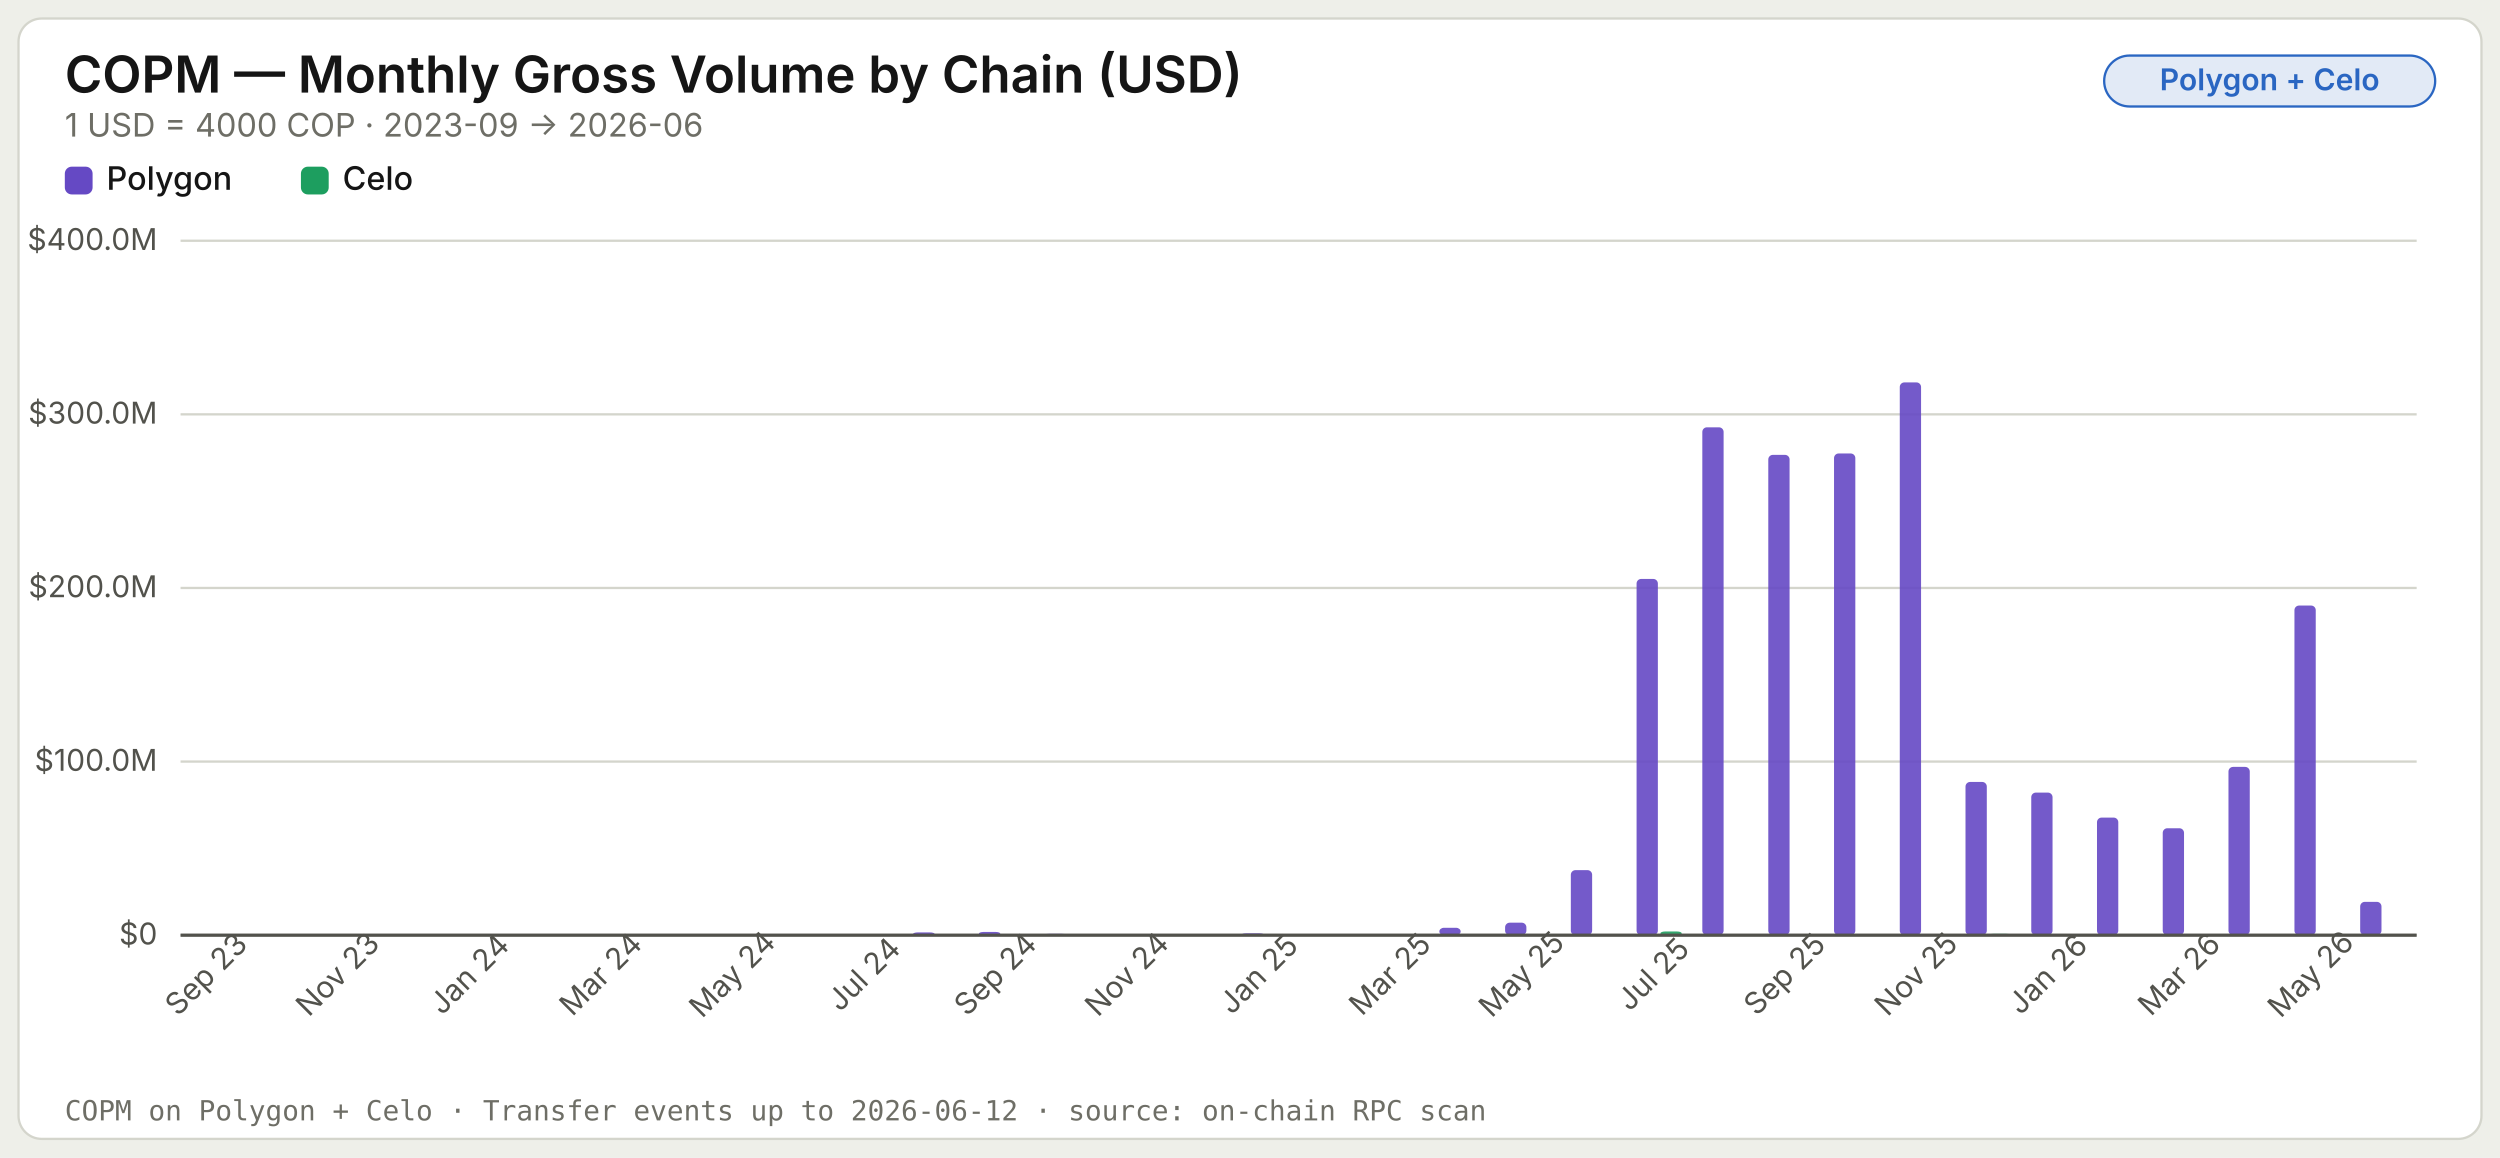
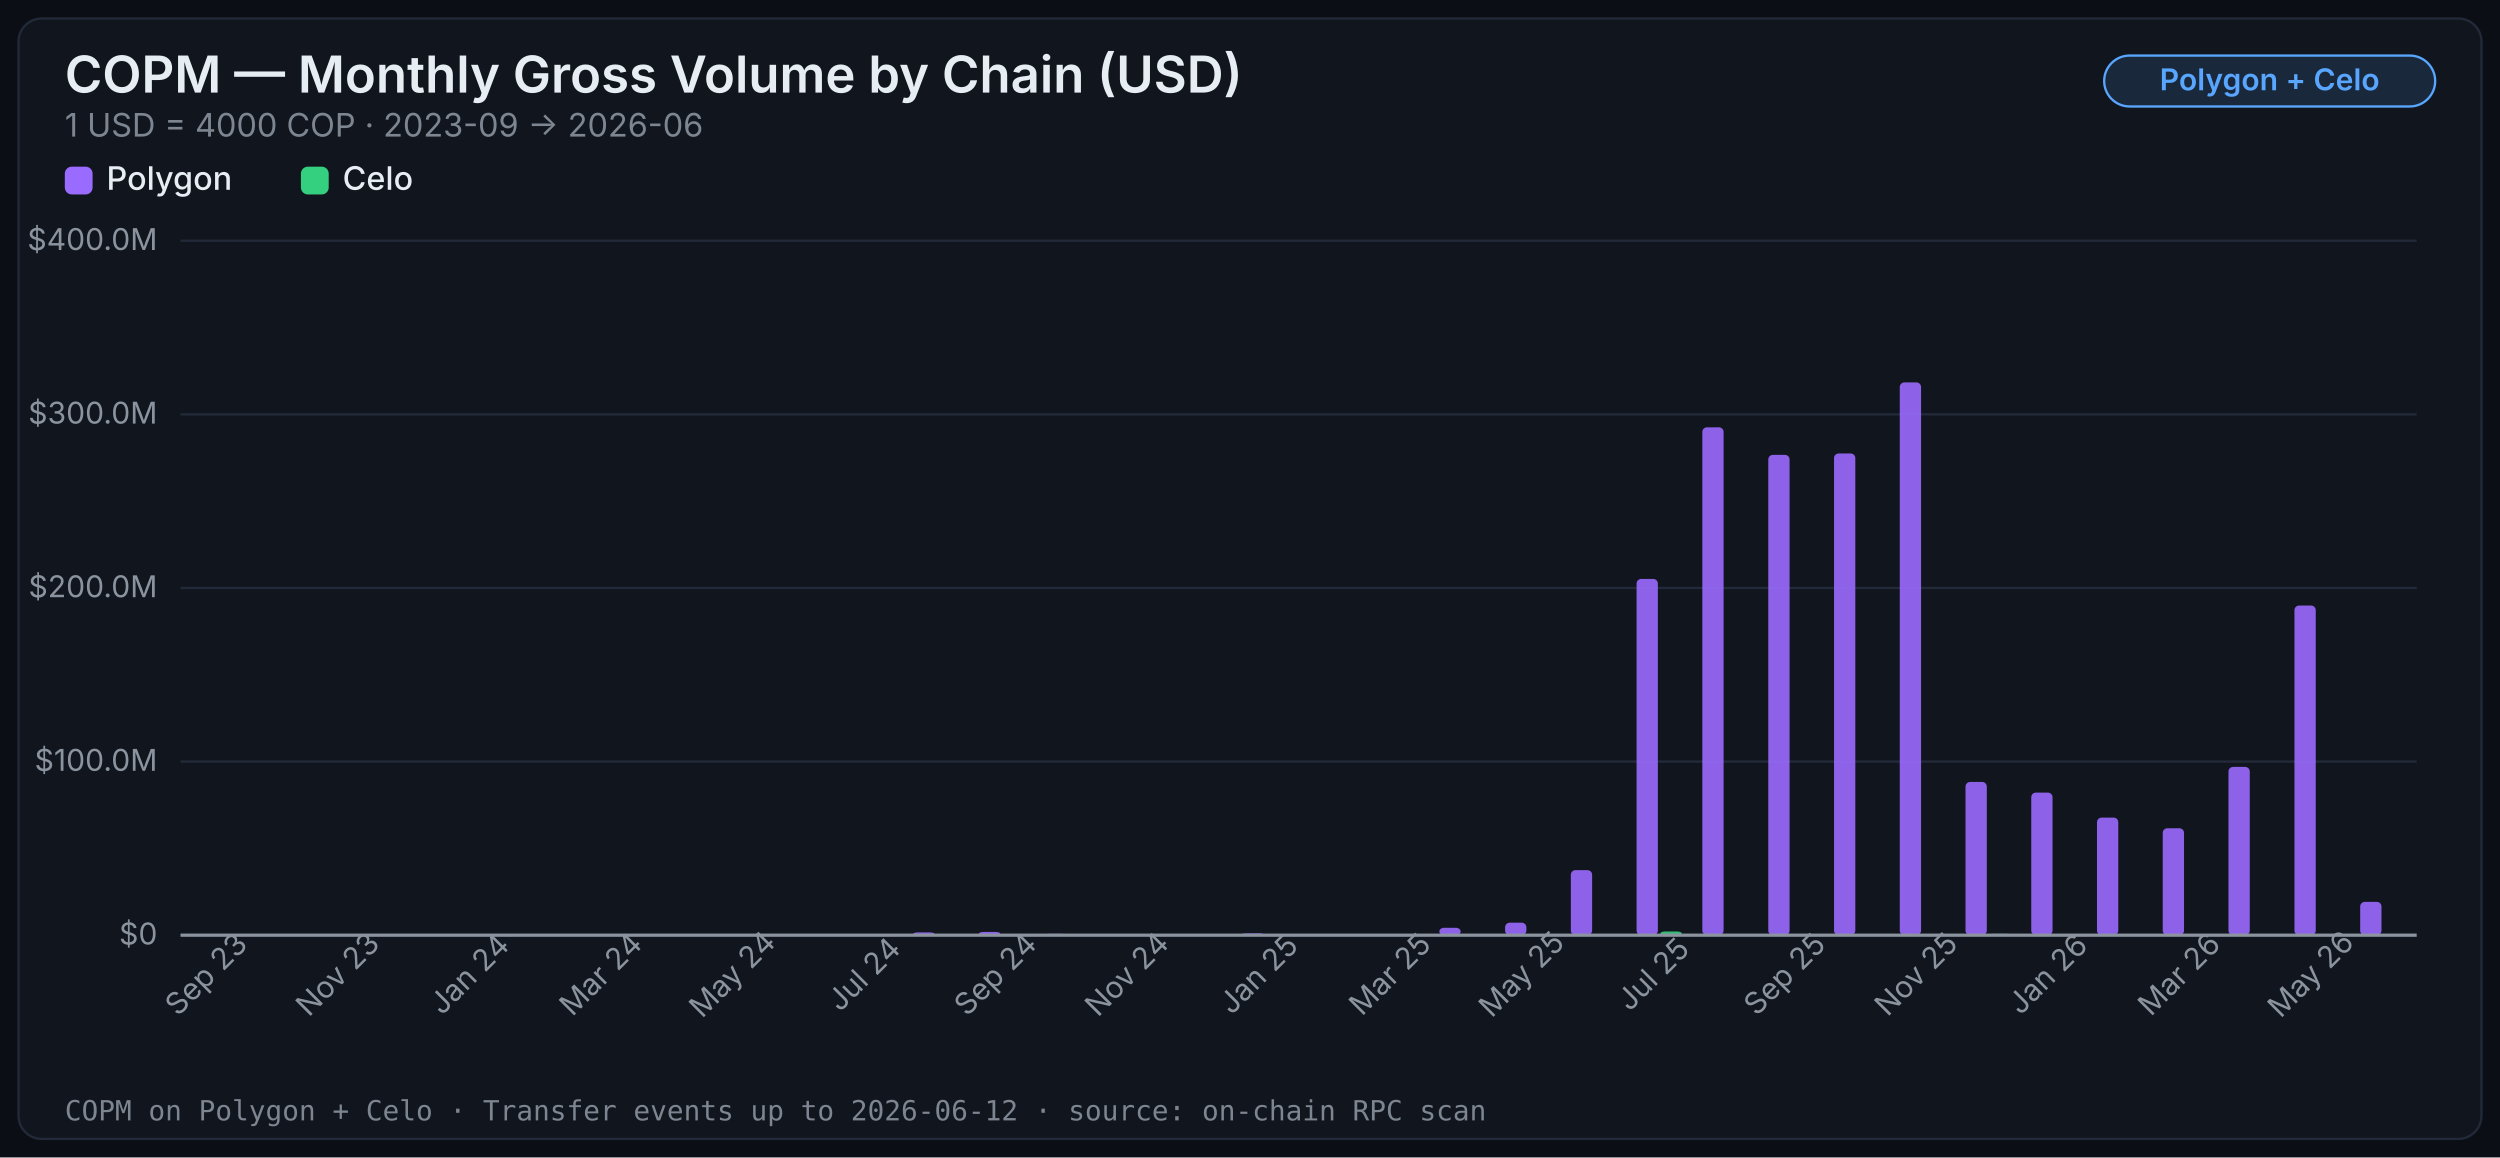
<svg xmlns="http://www.w3.org/2000/svg" width="1080" height="500" viewBox="0 0 1080 500" role="img" aria-label="COPM — Monthly Gross Volume by Chain (USD)">
  <style>
-     .title { font: 600 22px -apple-system, 'Segoe UI', system-ui, sans-serif; fill: #151515; }
-     .subtitle { font: 400 14px -apple-system, 'Segoe UI', system-ui, sans-serif; fill: #6e6e66; }
-     .axis { font: 400 13px -apple-system, 'Segoe UI', system-ui, sans-serif; fill: #52524c; }
-     .label { font: 500 14px -apple-system, 'Segoe UI', system-ui, sans-serif; fill: #151515; }
+     .title { font: 600 22px -apple-system, 'Segoe UI', system-ui, sans-serif; fill: #e6edf3; }
+     .subtitle { font: 400 14px -apple-system, 'Segoe UI', system-ui, sans-serif; fill: #7d8590; }
+     .axis { font: 400 13px -apple-system, 'Segoe UI', system-ui, sans-serif; fill: #8b949e; }
+     .label { font: 500 14px -apple-system, 'Segoe UI', system-ui, sans-serif; fill: #e6edf3; }
    .annot { font: 600 13px -apple-system, 'Segoe UI', system-ui, sans-serif; }
    .badge { font: 600 13px -apple-system, 'Segoe UI', system-ui, sans-serif; }
-     .footer { font: 400 12px ui-monospace, 'SF Mono', Menlo, monospace; fill: #6e6e66; }
+     .footer { font: 400 12px ui-monospace, 'SF Mono', Menlo, monospace; fill: #7d8590; }
  </style>
  <defs />
-   <rect width="1080" height="500" fill="#eeefe9" />
-   <rect x="8" y="8" width="1064" height="484" rx="10" fill="#ffffff" stroke="#d4d5cc" stroke-width="1" />
+   <rect width="1080" height="500" fill="#0b0e14" />
+   <rect x="8" y="8" width="1064" height="484" rx="10" fill="#11151d" stroke="#222938" stroke-width="1" />
  <text x="28" y="40" class="title">COPM — Monthly Gross Volume by Chain (USD)</text>
-   <rect x="909" y="24" width="143" height="22" rx="11" fill="#2a66c222" stroke="#2a66c2" stroke-width="1" />
-   <text x="980.5" y="39" class="badge" fill="#2a66c2" text-anchor="middle">Polygon + Celo</text>
+   <rect x="909" y="24" width="143" height="22" rx="11" fill="#58a6ff22" stroke="#58a6ff" stroke-width="1" />
+   <text x="980.5" y="39" class="badge" fill="#58a6ff" text-anchor="middle">Polygon + Celo</text>
  <text x="28" y="59" class="subtitle">1 USD = 4000 COP · 2023-09 → 2026-06</text>
-   <line x1="78" y1="404" x2="1044" y2="404" stroke="#d4d5cc" stroke-width="1" />
+   <line x1="78" y1="404" x2="1044" y2="404" stroke="#222938" stroke-width="1" />
  <text x="68" y="408" class="axis" text-anchor="end">$0</text>
-   <line x1="78" y1="329" x2="1044" y2="329" stroke="#d4d5cc" stroke-width="1" />
+   <line x1="78" y1="329" x2="1044" y2="329" stroke="#222938" stroke-width="1" />
  <text x="68" y="333" class="axis" text-anchor="end">$100.0M</text>
-   <line x1="78" y1="254" x2="1044" y2="254" stroke="#d4d5cc" stroke-width="1" />
+   <line x1="78" y1="254" x2="1044" y2="254" stroke="#222938" stroke-width="1" />
  <text x="68" y="258" class="axis" text-anchor="end">$200.0M</text>
-   <line x1="78" y1="179" x2="1044" y2="179" stroke="#d4d5cc" stroke-width="1" />
+   <line x1="78" y1="179" x2="1044" y2="179" stroke="#222938" stroke-width="1" />
  <text x="68" y="183" class="axis" text-anchor="end">$300.0M</text>
-   <line x1="78" y1="104" x2="1044" y2="104" stroke="#d4d5cc" stroke-width="1" />
+   <line x1="78" y1="104" x2="1044" y2="104" stroke="#222938" stroke-width="1" />
  <text x="68" y="108" class="axis" text-anchor="end">$400.0M</text>
-   <rect x="28" y="72" width="12" height="12" rx="3" fill="#6549c4" />
+   <rect x="28" y="72" width="12" height="12" rx="3" fill="#9a6bff" />
  <text x="46" y="82" class="label">Polygon</text>
-   <rect x="130" y="72" width="12" height="12" rx="3" fill="#1d9e5f" />
+   <rect x="130" y="72" width="12" height="12" rx="3" fill="#35d07f" />
  <text x="148" y="82" class="label">Celo</text>
-   <rect x="82.0" y="404.0" width="9.2" height="0.0" fill="#6549c4" fill-opacity="0.9" rx="2" />
-   <rect x="92.2" y="404.0" width="9.2" height="0.0" fill="#1d9e5f" fill-opacity="0.9" rx="2" />
+   <rect x="82.0" y="404.0" width="9.2" height="0.0" fill="#9a6bff" fill-opacity="0.9" rx="2" />
+   <rect x="92.2" y="404.0" width="9.2" height="0.0" fill="#35d07f" fill-opacity="0.9" rx="2" />
  <text x="92.206" y="424" class="axis" text-anchor="middle" transform="rotate(-45 92.20588 424)">Sep 23</text>
-   <rect x="110.4" y="404.0" width="9.2" height="0.0" fill="#6549c4" fill-opacity="0.9" rx="2" />
-   <rect x="120.6" y="404.0" width="9.2" height="0.0" fill="#1d9e5f" fill-opacity="0.9" rx="2" />
-   <rect x="138.8" y="403.6" width="9.2" height="0.4" fill="#6549c4" fill-opacity="0.9" rx="2" />
-   <rect x="149.0" y="404.0" width="9.2" height="0.0" fill="#1d9e5f" fill-opacity="0.9" rx="2" />
+   <rect x="110.4" y="404.0" width="9.2" height="0.0" fill="#9a6bff" fill-opacity="0.9" rx="2" />
+   <rect x="120.6" y="404.0" width="9.2" height="0.0" fill="#35d07f" fill-opacity="0.9" rx="2" />
+   <rect x="138.8" y="403.6" width="9.2" height="0.4" fill="#9a6bff" fill-opacity="0.9" rx="2" />
+   <rect x="149.0" y="404.0" width="9.2" height="0.0" fill="#35d07f" fill-opacity="0.9" rx="2" />
  <text x="149.029" y="424" class="axis" text-anchor="middle" transform="rotate(-45 149.0294 424)">Nov 23</text>
-   <rect x="167.2" y="404.0" width="9.2" height="0.0" fill="#6549c4" fill-opacity="0.9" rx="2" />
-   <rect x="177.4" y="404.0" width="9.2" height="0.0" fill="#1d9e5f" fill-opacity="0.9" rx="2" />
-   <rect x="195.6" y="404.0" width="9.2" height="0.0" fill="#6549c4" fill-opacity="0.9" rx="2" />
-   <rect x="205.9" y="404.0" width="9.2" height="0.0" fill="#1d9e5f" fill-opacity="0.9" rx="2" />
+   <rect x="167.2" y="404.0" width="9.2" height="0.0" fill="#9a6bff" fill-opacity="0.9" rx="2" />
+   <rect x="177.4" y="404.0" width="9.2" height="0.0" fill="#35d07f" fill-opacity="0.9" rx="2" />
+   <rect x="195.6" y="404.0" width="9.2" height="0.0" fill="#9a6bff" fill-opacity="0.9" rx="2" />
+   <rect x="205.9" y="404.0" width="9.2" height="0.0" fill="#35d07f" fill-opacity="0.9" rx="2" />
  <text x="205.853" y="424" class="axis" text-anchor="middle" transform="rotate(-45 205.8529 424)">Jan 24</text>
-   <rect x="224.0" y="404.0" width="9.2" height="0.0" fill="#6549c4" fill-opacity="0.9" rx="2" />
-   <rect x="234.3" y="404.0" width="9.2" height="0.0" fill="#1d9e5f" fill-opacity="0.9" rx="2" />
-   <rect x="252.4" y="403.8" width="9.2" height="0.2" fill="#6549c4" fill-opacity="0.9" rx="2" />
-   <rect x="262.7" y="404.0" width="9.2" height="0.0" fill="#1d9e5f" fill-opacity="0.9" rx="2" />
+   <rect x="224.0" y="404.0" width="9.2" height="0.0" fill="#9a6bff" fill-opacity="0.9" rx="2" />
+   <rect x="234.3" y="404.0" width="9.2" height="0.0" fill="#35d07f" fill-opacity="0.9" rx="2" />
+   <rect x="252.4" y="403.8" width="9.2" height="0.2" fill="#9a6bff" fill-opacity="0.9" rx="2" />
+   <rect x="262.7" y="404.0" width="9.2" height="0.0" fill="#35d07f" fill-opacity="0.9" rx="2" />
  <text x="262.676" y="424" class="axis" text-anchor="middle" transform="rotate(-45 262.6765 424)">Mar 24</text>
-   <rect x="280.9" y="403.9" width="9.2" height="0.1" fill="#6549c4" fill-opacity="0.9" rx="2" />
-   <rect x="291.1" y="404.0" width="9.2" height="0.0" fill="#1d9e5f" fill-opacity="0.9" rx="2" />
-   <rect x="309.3" y="403.5" width="9.2" height="0.5" fill="#6549c4" fill-opacity="0.9" rx="2" />
-   <rect x="319.5" y="404.0" width="9.2" height="0.0" fill="#1d9e5f" fill-opacity="0.9" rx="2" />
+   <rect x="280.9" y="403.9" width="9.2" height="0.1" fill="#9a6bff" fill-opacity="0.9" rx="2" />
+   <rect x="291.1" y="404.0" width="9.2" height="0.0" fill="#35d07f" fill-opacity="0.9" rx="2" />
+   <rect x="309.3" y="403.5" width="9.2" height="0.5" fill="#9a6bff" fill-opacity="0.9" rx="2" />
+   <rect x="319.5" y="404.0" width="9.2" height="0.0" fill="#35d07f" fill-opacity="0.9" rx="2" />
  <text x="319.5" y="424" class="axis" text-anchor="middle" transform="rotate(-45 319.5 424)">May 24</text>
-   <rect x="337.7" y="403.8" width="9.2" height="0.2" fill="#6549c4" fill-opacity="0.9" rx="2" />
-   <rect x="347.9" y="404.0" width="9.2" height="0.0" fill="#1d9e5f" fill-opacity="0.9" rx="2" />
-   <rect x="366.1" y="403.8" width="9.2" height="0.2" fill="#6549c4" fill-opacity="0.9" rx="2" />
-   <rect x="376.3" y="404.0" width="9.2" height="0.0" fill="#1d9e5f" fill-opacity="0.9" rx="2" />
+   <rect x="337.7" y="403.8" width="9.2" height="0.2" fill="#9a6bff" fill-opacity="0.9" rx="2" />
+   <rect x="347.9" y="404.0" width="9.2" height="0.0" fill="#35d07f" fill-opacity="0.9" rx="2" />
+   <rect x="366.1" y="403.8" width="9.2" height="0.2" fill="#9a6bff" fill-opacity="0.9" rx="2" />
+   <rect x="376.3" y="404.0" width="9.2" height="0.0" fill="#35d07f" fill-opacity="0.9" rx="2" />
  <text x="376.324" y="424" class="axis" text-anchor="middle" transform="rotate(-45 376.3235 424)">Jul 24</text>
-   <rect x="394.5" y="402.8" width="9.2" height="1.2" fill="#6549c4" fill-opacity="0.9" rx="2" />
-   <rect x="404.7" y="404.0" width="9.2" height="0.0" fill="#1d9e5f" fill-opacity="0.9" rx="2" />
-   <rect x="422.9" y="402.6" width="9.2" height="1.4" fill="#6549c4" fill-opacity="0.9" rx="2" />
-   <rect x="433.1" y="404.0" width="9.2" height="0.0" fill="#1d9e5f" fill-opacity="0.9" rx="2" />
+   <rect x="394.5" y="402.8" width="9.2" height="1.2" fill="#9a6bff" fill-opacity="0.9" rx="2" />
+   <rect x="404.7" y="404.0" width="9.2" height="0.0" fill="#35d07f" fill-opacity="0.9" rx="2" />
+   <rect x="422.9" y="402.6" width="9.2" height="1.4" fill="#9a6bff" fill-opacity="0.9" rx="2" />
+   <rect x="433.1" y="404.0" width="9.2" height="0.0" fill="#35d07f" fill-opacity="0.9" rx="2" />
  <text x="433.147" y="424" class="axis" text-anchor="middle" transform="rotate(-45 433.1471 424)">Sep 24</text>
-   <rect x="451.3" y="403.4" width="9.2" height="0.6" fill="#6549c4" fill-opacity="0.9" rx="2" />
-   <rect x="461.6" y="403.6" width="9.2" height="0.4" fill="#1d9e5f" fill-opacity="0.9" rx="2" />
-   <rect x="479.7" y="403.8" width="9.2" height="0.2" fill="#6549c4" fill-opacity="0.9" rx="2" />
-   <rect x="490.0" y="403.6" width="9.2" height="0.4" fill="#1d9e5f" fill-opacity="0.9" rx="2" />
+   <rect x="451.3" y="403.4" width="9.2" height="0.6" fill="#9a6bff" fill-opacity="0.9" rx="2" />
+   <rect x="461.6" y="403.6" width="9.2" height="0.4" fill="#35d07f" fill-opacity="0.9" rx="2" />
+   <rect x="479.7" y="403.8" width="9.2" height="0.2" fill="#9a6bff" fill-opacity="0.9" rx="2" />
+   <rect x="490.0" y="403.6" width="9.2" height="0.4" fill="#35d07f" fill-opacity="0.9" rx="2" />
  <text x="489.971" y="424" class="axis" text-anchor="middle" transform="rotate(-45 489.9706 424)">Nov 24</text>
-   <rect x="508.2" y="403.9" width="9.2" height="0.1" fill="#6549c4" fill-opacity="0.9" rx="2" />
-   <rect x="518.4" y="403.5" width="9.2" height="0.5" fill="#1d9e5f" fill-opacity="0.9" rx="2" />
-   <rect x="536.6" y="403.2" width="9.2" height="0.8" fill="#6549c4" fill-opacity="0.9" rx="2" />
-   <rect x="546.8" y="403.6" width="9.2" height="0.4" fill="#1d9e5f" fill-opacity="0.9" rx="2" />
+   <rect x="508.2" y="403.9" width="9.2" height="0.1" fill="#9a6bff" fill-opacity="0.9" rx="2" />
+   <rect x="518.4" y="403.5" width="9.2" height="0.5" fill="#35d07f" fill-opacity="0.9" rx="2" />
+   <rect x="536.6" y="403.2" width="9.2" height="0.8" fill="#9a6bff" fill-opacity="0.9" rx="2" />
+   <rect x="546.8" y="403.6" width="9.2" height="0.4" fill="#35d07f" fill-opacity="0.9" rx="2" />
  <text x="546.794" y="424" class="axis" text-anchor="middle" transform="rotate(-45 546.7941 424)">Jan 25</text>
-   <rect x="565.0" y="403.6" width="9.2" height="0.4" fill="#6549c4" fill-opacity="0.9" rx="2" />
-   <rect x="575.2" y="403.7" width="9.2" height="0.3" fill="#1d9e5f" fill-opacity="0.9" rx="2" />
-   <rect x="593.4" y="403.7" width="9.2" height="0.3" fill="#6549c4" fill-opacity="0.9" rx="2" />
-   <rect x="603.6" y="403.8" width="9.2" height="0.2" fill="#1d9e5f" fill-opacity="0.9" rx="2" />
+   <rect x="565.0" y="403.6" width="9.2" height="0.4" fill="#9a6bff" fill-opacity="0.9" rx="2" />
+   <rect x="575.2" y="403.7" width="9.2" height="0.3" fill="#35d07f" fill-opacity="0.9" rx="2" />
+   <rect x="593.4" y="403.7" width="9.2" height="0.3" fill="#9a6bff" fill-opacity="0.9" rx="2" />
+   <rect x="603.6" y="403.8" width="9.2" height="0.2" fill="#35d07f" fill-opacity="0.9" rx="2" />
  <text x="603.618" y="424" class="axis" text-anchor="middle" transform="rotate(-45 603.6176 424)">Mar 25</text>
-   <rect x="621.8" y="400.8" width="9.2" height="3.2" fill="#6549c4" fill-opacity="0.9" rx="2" />
-   <rect x="632.0" y="403.8" width="9.2" height="0.2" fill="#1d9e5f" fill-opacity="0.9" rx="2" />
-   <rect x="650.2" y="398.6" width="9.2" height="5.4" fill="#6549c4" fill-opacity="0.9" rx="2" />
-   <rect x="660.4" y="403.7" width="9.2" height="0.3" fill="#1d9e5f" fill-opacity="0.9" rx="2" />
+   <rect x="621.8" y="400.8" width="9.2" height="3.2" fill="#9a6bff" fill-opacity="0.9" rx="2" />
+   <rect x="632.0" y="403.8" width="9.2" height="0.2" fill="#35d07f" fill-opacity="0.9" rx="2" />
+   <rect x="650.2" y="398.6" width="9.2" height="5.4" fill="#9a6bff" fill-opacity="0.9" rx="2" />
+   <rect x="660.4" y="403.7" width="9.2" height="0.3" fill="#35d07f" fill-opacity="0.9" rx="2" />
  <text x="660.441" y="424" class="axis" text-anchor="middle" transform="rotate(-45 660.4412 424)">May 25</text>
-   <rect x="678.6" y="375.9" width="9.2" height="28.1" fill="#6549c4" fill-opacity="0.9" rx="2" />
-   <rect x="688.9" y="403.6" width="9.2" height="0.4" fill="#1d9e5f" fill-opacity="0.9" rx="2" />
-   <rect x="707.0" y="250.1" width="9.2" height="153.9" fill="#6549c4" fill-opacity="0.9" rx="2" />
-   <rect x="717.3" y="402.4" width="9.2" height="1.6" fill="#1d9e5f" fill-opacity="0.9" rx="2" />
+   <rect x="678.6" y="375.9" width="9.2" height="28.1" fill="#9a6bff" fill-opacity="0.9" rx="2" />
+   <rect x="688.9" y="403.6" width="9.2" height="0.4" fill="#35d07f" fill-opacity="0.9" rx="2" />
+   <rect x="707.0" y="250.1" width="9.2" height="153.9" fill="#9a6bff" fill-opacity="0.9" rx="2" />
+   <rect x="717.3" y="402.4" width="9.2" height="1.6" fill="#35d07f" fill-opacity="0.9" rx="2" />
  <text x="717.265" y="424" class="axis" text-anchor="middle" transform="rotate(-45 717.2647 424)">Jul 25</text>
-   <rect x="735.4" y="184.6" width="9.2" height="219.4" fill="#6549c4" fill-opacity="0.9" rx="2" />
-   <rect x="745.7" y="403.5" width="9.2" height="0.5" fill="#1d9e5f" fill-opacity="0.9" rx="2" />
-   <rect x="763.9" y="196.5" width="9.2" height="207.5" fill="#6549c4" fill-opacity="0.9" rx="2" />
-   <rect x="774.1" y="403.7" width="9.2" height="0.3" fill="#1d9e5f" fill-opacity="0.9" rx="2" />
+   <rect x="735.4" y="184.6" width="9.2" height="219.4" fill="#9a6bff" fill-opacity="0.9" rx="2" />
+   <rect x="745.7" y="403.5" width="9.2" height="0.5" fill="#35d07f" fill-opacity="0.9" rx="2" />
+   <rect x="763.9" y="196.5" width="9.2" height="207.5" fill="#9a6bff" fill-opacity="0.9" rx="2" />
+   <rect x="774.1" y="403.7" width="9.2" height="0.3" fill="#35d07f" fill-opacity="0.9" rx="2" />
  <text x="774.088" y="424" class="axis" text-anchor="middle" transform="rotate(-45 774.0882 424)">Sep 25</text>
-   <rect x="792.3" y="195.9" width="9.2" height="208.1" fill="#6549c4" fill-opacity="0.9" rx="2" />
-   <rect x="802.5" y="403.9" width="9.2" height="0.1" fill="#1d9e5f" fill-opacity="0.9" rx="2" />
-   <rect x="820.7" y="165.2" width="9.2" height="238.8" fill="#6549c4" fill-opacity="0.9" rx="2" />
-   <rect x="830.9" y="403.6" width="9.2" height="0.4" fill="#1d9e5f" fill-opacity="0.9" rx="2" />
+   <rect x="792.3" y="195.9" width="9.2" height="208.1" fill="#9a6bff" fill-opacity="0.9" rx="2" />
+   <rect x="802.5" y="403.9" width="9.2" height="0.1" fill="#35d07f" fill-opacity="0.9" rx="2" />
+   <rect x="820.7" y="165.2" width="9.2" height="238.8" fill="#9a6bff" fill-opacity="0.9" rx="2" />
+   <rect x="830.9" y="403.6" width="9.2" height="0.4" fill="#35d07f" fill-opacity="0.9" rx="2" />
  <text x="830.912" y="424" class="axis" text-anchor="middle" transform="rotate(-45 830.9118 424)">Nov 25</text>
-   <rect x="849.1" y="337.8" width="9.2" height="66.2" fill="#6549c4" fill-opacity="0.9" rx="2" />
-   <rect x="859.3" y="403.4" width="9.2" height="0.6" fill="#1d9e5f" fill-opacity="0.9" rx="2" />
-   <rect x="877.5" y="342.4" width="9.2" height="61.6" fill="#6549c4" fill-opacity="0.9" rx="2" />
-   <rect x="887.7" y="403.5" width="9.2" height="0.5" fill="#1d9e5f" fill-opacity="0.9" rx="2" />
+   <rect x="849.1" y="337.8" width="9.2" height="66.2" fill="#9a6bff" fill-opacity="0.9" rx="2" />
+   <rect x="859.3" y="403.4" width="9.2" height="0.6" fill="#35d07f" fill-opacity="0.9" rx="2" />
+   <rect x="877.5" y="342.4" width="9.2" height="61.6" fill="#9a6bff" fill-opacity="0.9" rx="2" />
+   <rect x="887.7" y="403.5" width="9.2" height="0.5" fill="#35d07f" fill-opacity="0.9" rx="2" />
  <text x="887.735" y="424" class="axis" text-anchor="middle" transform="rotate(-45 887.7353 424)">Jan 26</text>
-   <rect x="905.9" y="353.2" width="9.2" height="50.8" fill="#6549c4" fill-opacity="0.9" rx="2" />
-   <rect x="916.1" y="403.7" width="9.2" height="0.3" fill="#1d9e5f" fill-opacity="0.9" rx="2" />
-   <rect x="934.3" y="357.8" width="9.2" height="46.2" fill="#6549c4" fill-opacity="0.9" rx="2" />
-   <rect x="944.6" y="403.5" width="9.2" height="0.5" fill="#1d9e5f" fill-opacity="0.9" rx="2" />
+   <rect x="905.9" y="353.2" width="9.2" height="50.8" fill="#9a6bff" fill-opacity="0.9" rx="2" />
+   <rect x="916.1" y="403.7" width="9.2" height="0.3" fill="#35d07f" fill-opacity="0.9" rx="2" />
+   <rect x="934.3" y="357.8" width="9.2" height="46.2" fill="#9a6bff" fill-opacity="0.9" rx="2" />
+   <rect x="944.6" y="403.5" width="9.2" height="0.5" fill="#35d07f" fill-opacity="0.9" rx="2" />
  <text x="944.559" y="424" class="axis" text-anchor="middle" transform="rotate(-45 944.5588 424)">Mar 26</text>
-   <rect x="962.7" y="331.3" width="9.2" height="72.7" fill="#6549c4" fill-opacity="0.9" rx="2" />
-   <rect x="973.0" y="403.7" width="9.2" height="0.3" fill="#1d9e5f" fill-opacity="0.9" rx="2" />
-   <rect x="991.2" y="261.6" width="9.2" height="142.4" fill="#6549c4" fill-opacity="0.9" rx="2" />
-   <rect x="1001.4" y="403.6" width="9.2" height="0.4" fill="#1d9e5f" fill-opacity="0.9" rx="2" />
+   <rect x="962.7" y="331.3" width="9.2" height="72.7" fill="#9a6bff" fill-opacity="0.9" rx="2" />
+   <rect x="973.0" y="403.7" width="9.2" height="0.3" fill="#35d07f" fill-opacity="0.9" rx="2" />
+   <rect x="991.2" y="261.6" width="9.2" height="142.4" fill="#9a6bff" fill-opacity="0.9" rx="2" />
+   <rect x="1001.4" y="403.6" width="9.2" height="0.4" fill="#35d07f" fill-opacity="0.9" rx="2" />
  <text x="1001.382" y="424" class="axis" text-anchor="middle" transform="rotate(-45 1001.382 424)">May 26</text>
-   <rect x="1019.6" y="389.6" width="9.2" height="14.4" fill="#6549c4" fill-opacity="0.9" rx="2" />
-   <rect x="1029.8" y="403.9" width="9.2" height="0.1" fill="#1d9e5f" fill-opacity="0.9" rx="2" />
-   <line x1="78" y1="404" x2="1044" y2="404" stroke="#52524c" stroke-width="1.4" />
+   <rect x="1019.6" y="389.6" width="9.2" height="14.4" fill="#9a6bff" fill-opacity="0.9" rx="2" />
+   <rect x="1029.8" y="403.9" width="9.2" height="0.1" fill="#35d07f" fill-opacity="0.9" rx="2" />
+   <line x1="78" y1="404" x2="1044" y2="404" stroke="#8b949e" stroke-width="1.4" />
  <text x="28" y="484" class="footer">COPM on Polygon + Celo · Transfer events up to 2026-06-12 · source: on-chain RPC scan</text>
</svg>
